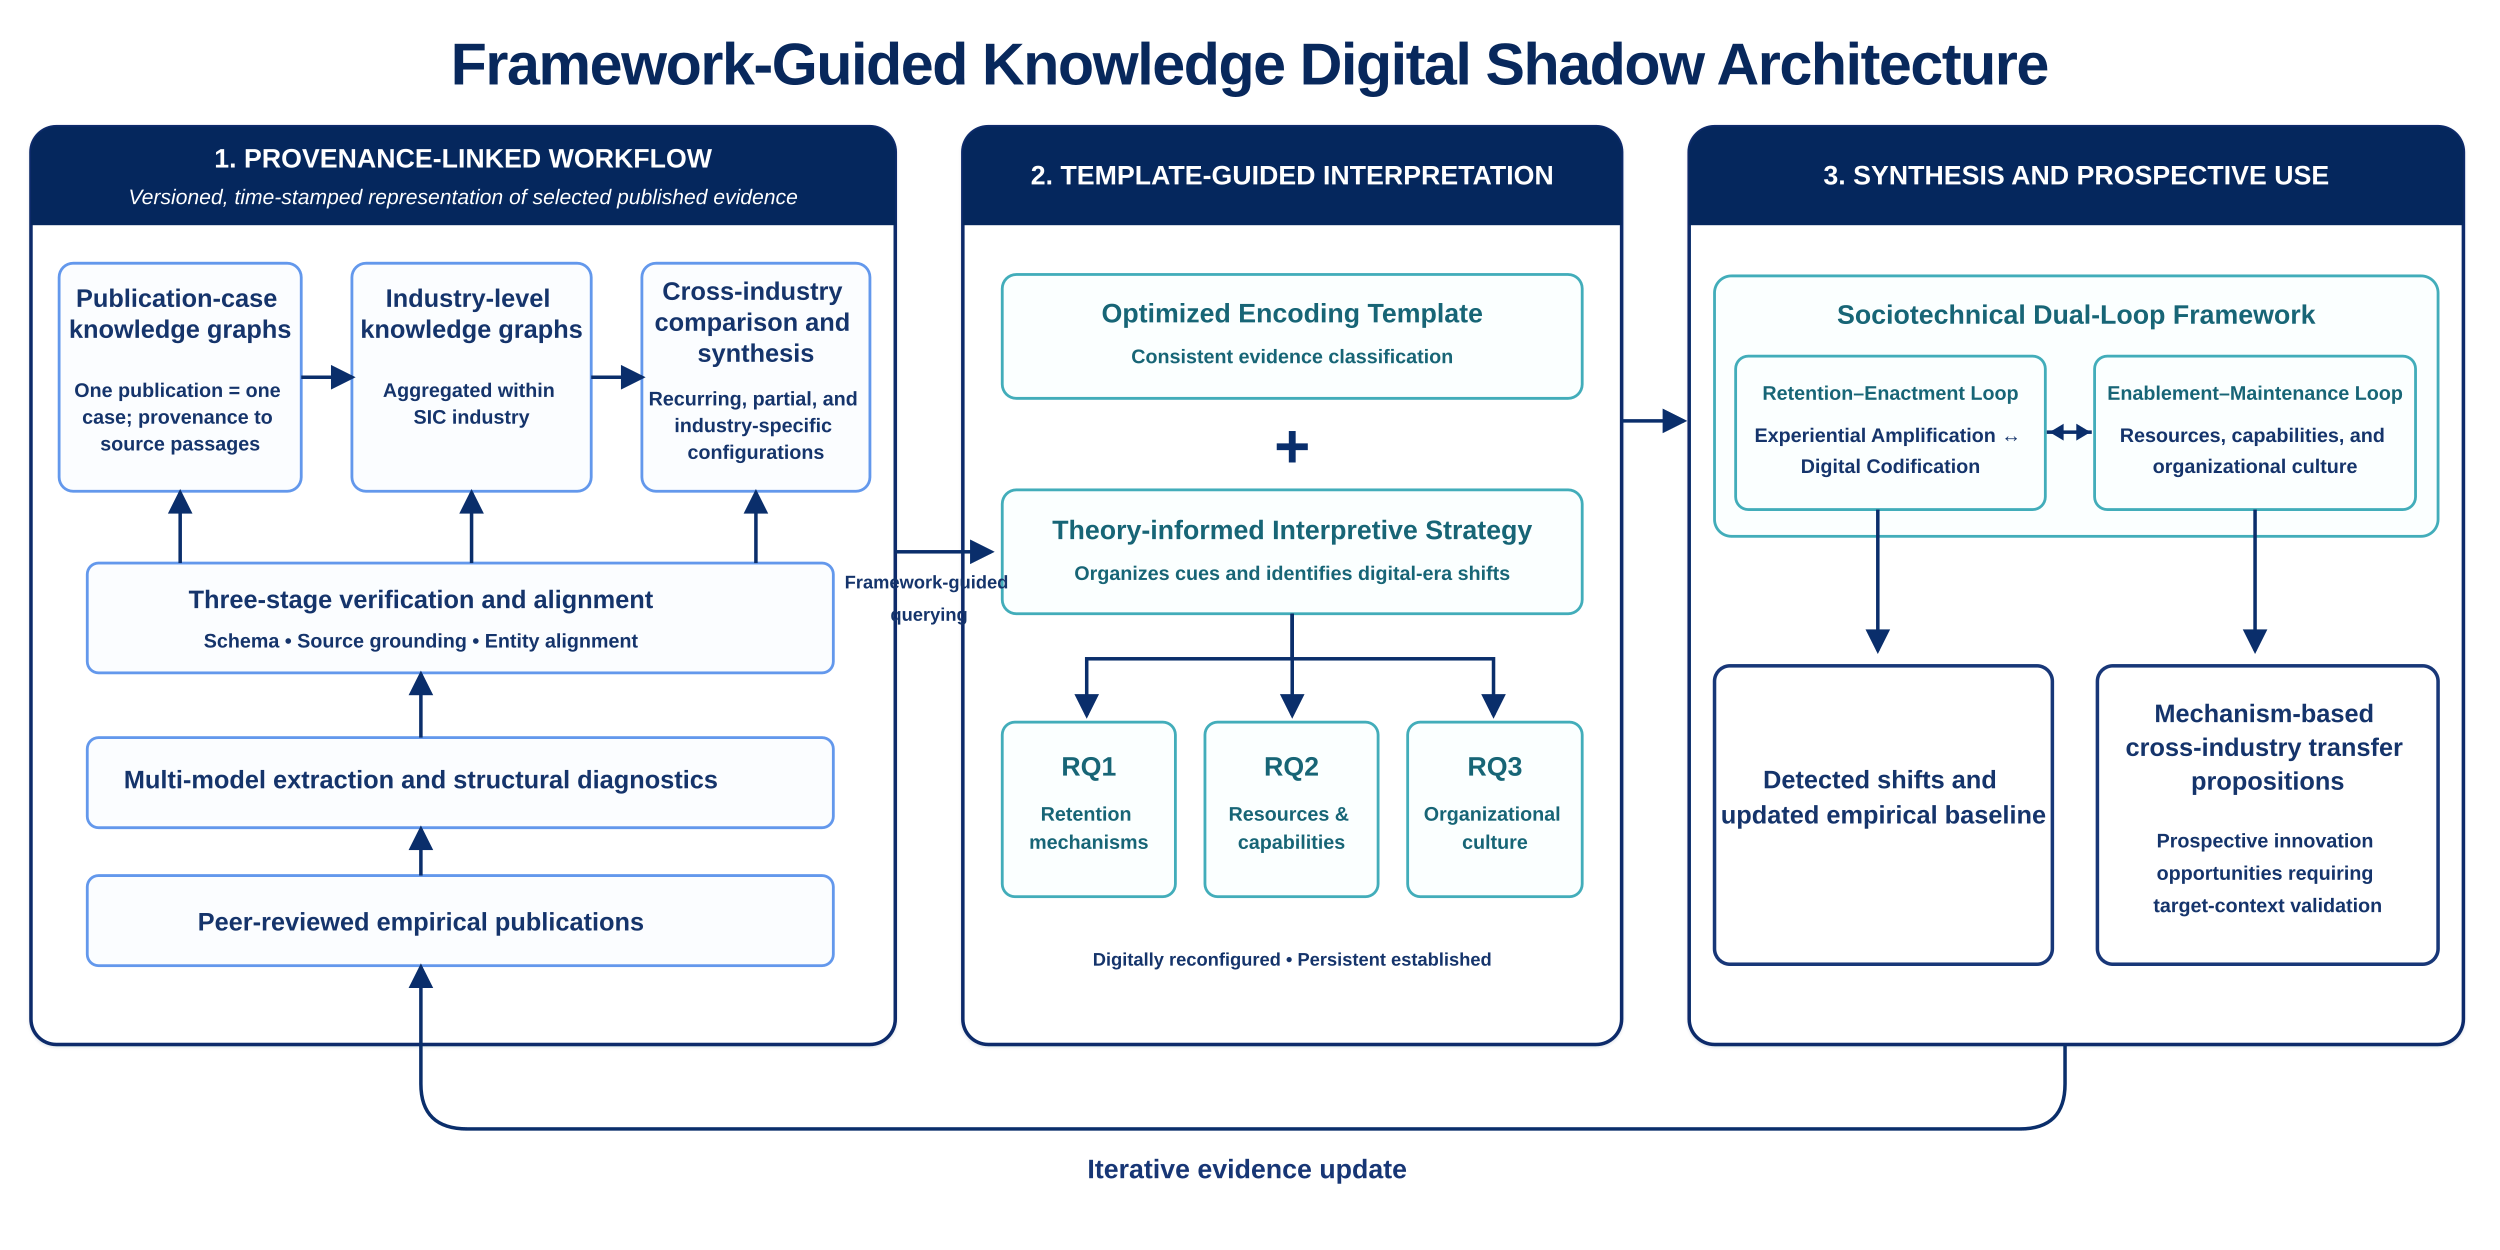
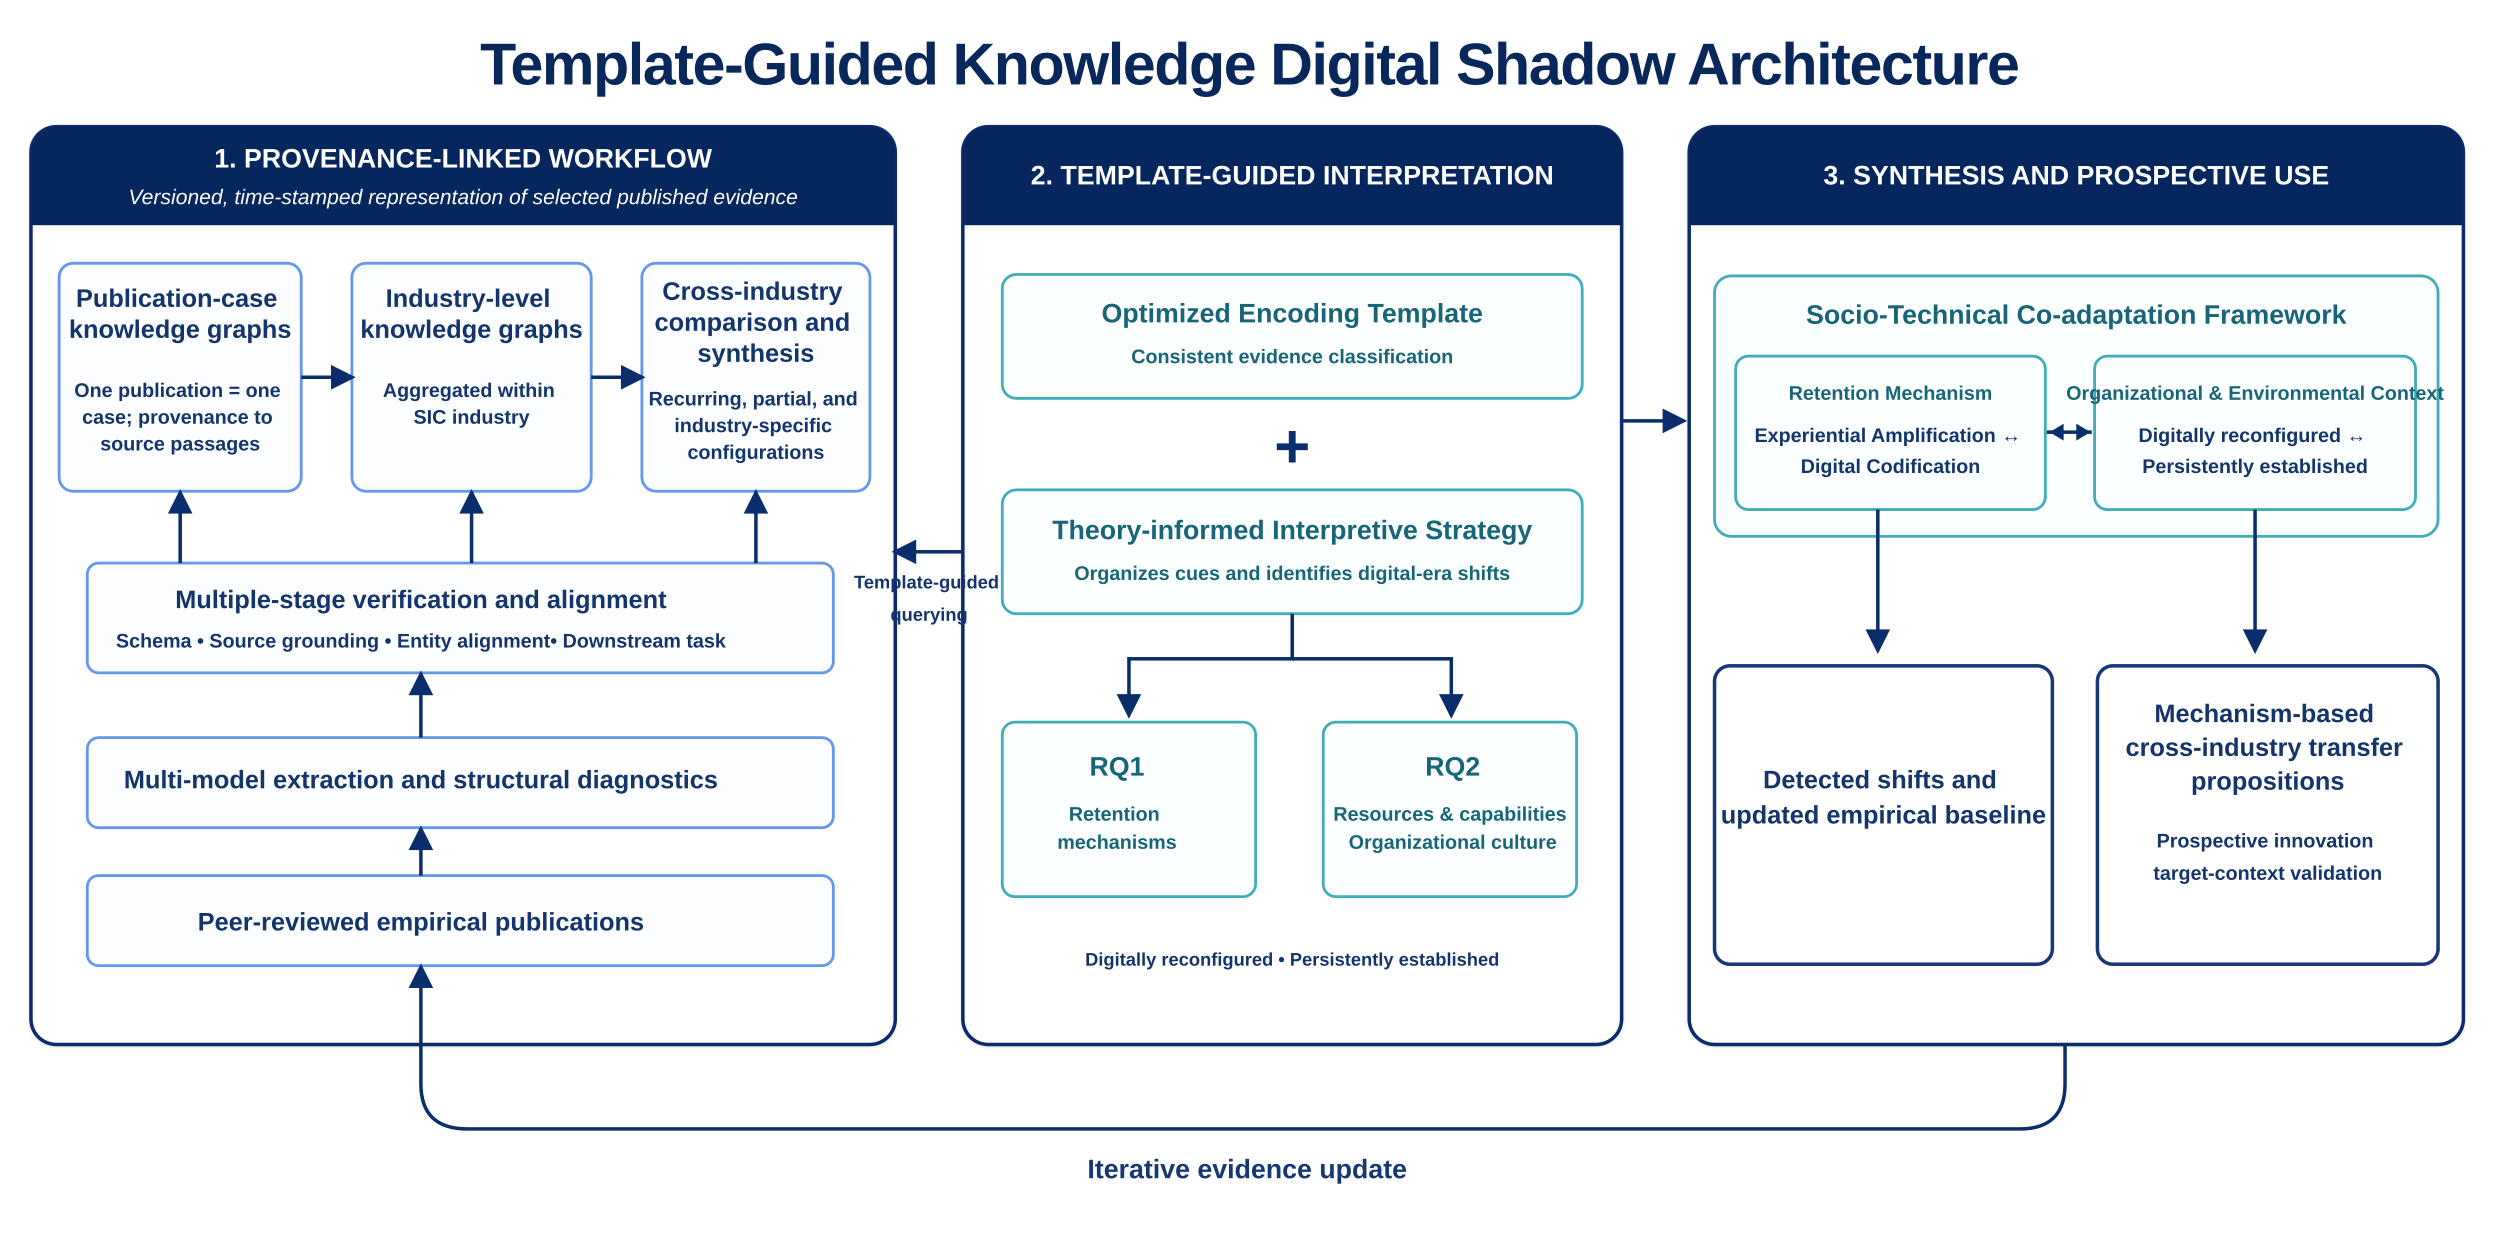
<svg xmlns="http://www.w3.org/2000/svg" width="1776" height="888" viewBox="0 0 1776 888" role="img" aria-labelledby="title desc">
  <defs>
    <style>
      .title { font: 700 42px "Arial Narrow", "Aptos Narrow", Arial, sans-serif; fill: #08285c; letter-spacing: -1px; }
      .panel-heading { font: 700 19px "Arial Narrow", "Aptos Narrow", Arial, sans-serif; fill: #ffffff; }
      .panel-subheading { font: italic 15px "Arial Narrow", "Aptos Narrow", Arial, sans-serif; fill: #ffffff; }
      .box-title { font: 700 18px "Arial Narrow", "Aptos Narrow", Arial, sans-serif; fill: #15346b; }
      .box-copy { font: 700 14px "Arial Narrow", "Aptos Narrow", Arial, sans-serif; fill: #15346b; }
      .teal-title { font: 700 19px "Arial Narrow", "Aptos Narrow", Arial, sans-serif; fill: #176576; }
      .teal-copy { font: 700 14px "Arial Narrow", "Aptos Narrow", Arial, sans-serif; fill: #176576; }
      .small { font: 700 13px "Arial Narrow", "Aptos Narrow", Arial, sans-serif; fill: #15346b; }
      .loop-label { font: 700 19px "Arial Narrow", "Aptos Narrow", Arial, sans-serif; fill: #173675; }
      .panel { fill: #ffffff; stroke: #092b6b; stroke-width: 2.5; }
      .header { fill: #05275d; }
      .blue-box { fill: #fbfdff; stroke: #6398ec; stroke-width: 2; }
      .navy-box { fill: #ffffff; stroke: #183778; stroke-width: 2.5; }
      .teal-box { fill: #fbffff; stroke: #42adba; stroke-width: 2; }
      .arrow { fill: none; stroke: #0a2e6b; stroke-width: 2.5; marker-end: url(#arrowhead); }
      .line { fill: none; stroke: #0a2e6b; stroke-width: 2.5; }
    </style>
    <marker id="arrowhead" viewBox="0 0 10 10" refX="8.5" refY="5" markerWidth="7" markerHeight="7" orient="auto-start-reverse">
      <path d="M 0 0 L 10 5 L 0 10 z" fill="#0a2e6b" />
    </marker>
    <filter id="softShadow" x="-5%" y="-5%" width="110%" height="115%">
      <feDropShadow dx="0" dy="1" stdDeviation="1.2" flood-color="#0b2b61" flood-opacity="0.12" />
    </filter>
    <clipPath id="panel1Clip">
      <rect x="22" y="90" width="614" height="652" rx="18" />
    </clipPath>
    <clipPath id="panel2Clip">
      <rect x="684" y="90" width="468" height="652" rx="18" />
    </clipPath>
    <clipPath id="panel3Clip">
      <rect x="1200" y="90" width="550" height="652" rx="18" />
    </clipPath>
  </defs>
  <rect width="1776" height="888" fill="#ffffff" />
-   <text x="888" y="60" text-anchor="middle" class="title">Framework-Guided Knowledge Digital Shadow Architecture</text>
+   <text x="888" y="60" text-anchor="middle" class="title">Template-Guided Knowledge Digital Shadow Architecture</text>
  <rect x="22" y="90" width="614" height="652" rx="18" class="panel" filter="url(#softShadow)" />
  <rect x="22" y="90" width="614" height="70" class="header" clip-path="url(#panel1Clip)" />
  <text x="329" y="119" text-anchor="middle" class="panel-heading">1. PROVENANCE-LINKED WORKFLOW</text>
  <text x="329" y="145" text-anchor="middle" class="panel-subheading">Versioned, time-stamped representation of selected published evidence</text>
  <rect x="42" y="187" width="172" height="162" rx="10" class="blue-box" />
  <text x="128" y="218" text-anchor="middle" class="box-title">
    <tspan x="128">Publication-case</tspan>
    <tspan x="128" dy="22">knowledge graphs</tspan>
  </text>
  <text x="128" y="282" text-anchor="middle" class="box-copy">
    <tspan x="128">One publication = one</tspan>
    <tspan x="128" dy="19">case; provenance to</tspan>
    <tspan x="128" dy="19">source passages</tspan>
  </text>
  <rect x="250" y="187" width="170" height="162" rx="10" class="blue-box" />
  <text x="335" y="218" text-anchor="middle" class="box-title">
    <tspan x="335">Industry-level</tspan>
    <tspan x="335" dy="22">knowledge graphs</tspan>
  </text>
  <text x="335" y="282" text-anchor="middle" class="box-copy">
    <tspan x="335">Aggregated within</tspan>
    <tspan x="335" dy="19">SIC industry</tspan>
  </text>
  <rect x="456" y="187" width="162" height="162" rx="10" class="blue-box" />
  <text x="537" y="213" text-anchor="middle" class="box-title">
    <tspan x="537">Cross-industry</tspan>
    <tspan x="537" dy="22">comparison and</tspan>
    <tspan x="537" dy="22">synthesis</tspan>
  </text>
  <text x="537" y="288" text-anchor="middle" class="box-copy">
    <tspan x="537">Recurring, partial, and</tspan>
    <tspan x="537" dy="19">industry-specific</tspan>
    <tspan x="537" dy="19">configurations</tspan>
  </text>
  <path d="M214 268 H250" class="arrow" />
  <path d="M420 268 H456" class="arrow" />
  <rect x="62" y="400" width="530" height="78" rx="8" class="blue-box" />
-   <text x="299" y="432" text-anchor="middle" class="box-title">Three-stage verification and alignment</text>
-   <text x="299" y="460" text-anchor="middle" class="box-copy">Schema • Source grounding • Entity alignment</text>
+   <text x="299" y="432" text-anchor="middle" class="box-title">Multiple-stage verification and alignment</text>
+   <text x="299" y="460" text-anchor="middle" class="box-copy">Schema • Source grounding • Entity alignment•
+     Downstream task</text>
  <path d="M128 400 V350" class="arrow" />
  <path d="M335 400 V350" class="arrow" />
  <path d="M537 400 V350" class="arrow" />
  <rect x="62" y="524" width="530" height="64" rx="8" class="blue-box" />
  <text x="299" y="560" text-anchor="middle" class="box-title">Multi-model extraction and structural diagnostics</text>
  <path d="M299 524 V479" class="arrow" />
  <rect x="62" y="622" width="530" height="64" rx="8" class="blue-box" />
  <text x="299" y="661" text-anchor="middle" class="box-title">Peer-reviewed empirical publications</text>
  <path d="M299 622 V589" class="arrow" />
  <rect x="684" y="90" width="468" height="652" rx="18" class="panel" filter="url(#softShadow)" />
  <rect x="684" y="90" width="468" height="70" class="header" clip-path="url(#panel2Clip)" />
  <text x="918" y="131" text-anchor="middle" class="panel-heading">2. TEMPLATE-GUIDED INTERPRETATION</text>
  <rect x="712" y="195" width="412" height="88" rx="10" class="teal-box" />
  <text x="918" y="229" text-anchor="middle" class="teal-title">Optimized Encoding Template</text>
  <text x="918" y="258" text-anchor="middle" class="teal-copy">Consistent evidence classification</text>
  <text x="918" y="332" text-anchor="middle" font-family="Arial, sans-serif" font-size="44" font-weight="700" fill="#092e6c">+</text>
  <rect x="712" y="348" width="412" height="88" rx="10" class="teal-box" />
  <text x="918" y="383" text-anchor="middle" class="teal-title">Theory-informed Interpretive Strategy</text>
  <text x="918" y="412" text-anchor="middle" class="teal-copy">Organizes cues and identifies digital-era shifts</text>
-   <path d="M918 436 V468 H772 V508" class="arrow" />
-   <path d="M918 436 V508" class="arrow" />
-   <path d="M918 468 H1061 V508" class="arrow" />
-   <rect x="712" y="513" width="123" height="124" rx="9" class="teal-box" />
-   <text x="773.5" y="551" text-anchor="middle" class="teal-title">RQ1</text>
-   <text x="773.5" y="583" text-anchor="middle" class="teal-copy">
-     <tspan x="773.5">Retention</tspan>
-     <tspan x="773.5" dy="20">mechanisms</tspan>
+   <path d="M918 436 V468 H802 V508" class="arrow" />
+   <path d="M918 468 H1031 V508" class="arrow" />
+   <rect x="712" y="513" width="180" height="124" rx="9" class="teal-box" />
+   <text x="793.5" y="551" text-anchor="middle" class="teal-title">RQ1</text>
+   <text x="793.5" y="583" text-anchor="middle" class="teal-copy">
+     <tspan x="793.5">Retention</tspan>
+     <tspan x="793.5" dy="20">mechanisms</tspan>
  </text>
-   <rect x="856" y="513" width="123" height="124" rx="9" class="teal-box" />
-   <text x="917.5" y="551" text-anchor="middle" class="teal-title">RQ2</text>
-   <text x="917.5" y="583" text-anchor="middle" class="teal-copy">
-     <tspan x="917.5">Resources &amp;</tspan>
-     <tspan x="917.5" dy="20">capabilities</tspan>
+   <rect x="940" y="513" width="180" height="124" rx="9" class="teal-box" />
+   <text x="1032" y="551" text-anchor="middle" class="teal-title">RQ2</text>
+   <text x="1032" y="583" text-anchor="middle" class="teal-copy">
+     <tspan x="1032">Resources &amp; capabilities</tspan>
+     <tspan x="1032" dy="20">Organizational culture</tspan>
  </text>
-   <rect x="1000" y="513" width="124" height="124" rx="9" class="teal-box" />
-   <text x="1062" y="551" text-anchor="middle" class="teal-title">RQ3</text>
-   <text x="1062" y="583" text-anchor="middle" class="teal-copy">
-     <tspan x="1062">Organizational</tspan>
-     <tspan x="1062" dy="20">culture</tspan>
-   </text>
-   <text x="918" y="686" text-anchor="middle" class="small">Digitally reconfigured • Persistent established</text>
+   <text x="918" y="686" text-anchor="middle" class="small">Digitally reconfigured • Persistently established</text>
  <path d="M1152 299 H1196" class="arrow" />
  <rect x="1200" y="90" width="550" height="652" rx="18" class="panel" filter="url(#softShadow)" />
  <rect x="1200" y="90" width="550" height="70" class="header" clip-path="url(#panel3Clip)" />
  <text x="1475" y="131" text-anchor="middle" class="panel-heading">3. SYNTHESIS AND PROSPECTIVE USE</text>
  <rect x="1218" y="196" width="514" height="185" rx="12" class="teal-box" />
-   <text x="1475" y="230" text-anchor="middle" class="teal-title">Sociotechnical Dual-Loop Framework</text>
+   <text x="1475" y="230" text-anchor="middle" class="teal-title">Socio-Technical Co-adaptation Framework</text>
  <rect x="1233" y="253" width="220" height="109" rx="9" class="teal-box" />
-   <text x="1343" y="284" text-anchor="middle" class="teal-copy">Retention–Enactment Loop</text>
+   <text x="1343" y="284" text-anchor="middle" class="teal-copy">Retention Mechanism</text>
  <text x="1343" y="314" text-anchor="middle" class="box-copy">
    <tspan x="1343">Experiential Amplification ↔</tspan>
    <tspan x="1343" dy="22">Digital Codification</tspan>
  </text>
  <rect x="1488" y="253" width="228" height="109" rx="9" class="teal-box" />
-   <text x="1602" y="284" text-anchor="middle" class="teal-copy">Enablement–Maintenance Loop</text>
+   <text x="1602" y="284" text-anchor="middle" class="teal-copy">Organizational &amp; Environmental
+     Context</text>
  <text x="1602" y="314" text-anchor="middle" class="box-copy">
-     <tspan x="1602">Resources, capabilities, and</tspan>
-     <tspan x="1602" dy="22">organizational culture</tspan>
+     <tspan x="1602">Digitally reconfigured ↔ </tspan>
+     <tspan x="1602" dy="22">Persistently established</tspan>
  </text>
  <path d="M1454 307 H1486" class="line" />
  <path d="M1456 307 l10 -6 v12 z" fill="#0a2e6b" />
  <path d="M1485 307 l-10 -6 v12 z" fill="#0a2e6b" />
  <path d="M1334 362 V462" class="arrow" />
  <path d="M1602 362 V462" class="arrow" />
  <rect x="1218" y="473" width="240" height="212" rx="11" class="navy-box" />
  <text x="1338" y="560" text-anchor="middle" class="box-title">
    <tspan x="1338">Detected shifts and</tspan>
    <tspan x="1338" dy="25">updated empirical baseline</tspan>
  </text>
  <rect x="1490" y="473" width="242" height="212" rx="11" class="navy-box" />
  <text x="1611" y="513" text-anchor="middle" class="box-title">
    <tspan x="1611">Mechanism-based</tspan>
    <tspan x="1611" dy="24">cross-industry transfer</tspan>
    <tspan x="1611" dy="24">propositions</tspan>
  </text>
  <text x="1611" y="602" text-anchor="middle" class="box-copy">
    <tspan x="1611">Prospective innovation</tspan>
-     <tspan x="1611" dy="23">opportunities requiring</tspan>
    <tspan x="1611" dy="23">target-context validation</tspan>
  </text>
-   <path d="M636 392 H704" class="arrow" />
+   <path d="M683 392 H636" class="arrow" />
  <text x="660" y="418" text-anchor="middle" class="small">
-     <tspan x="660">Framework-guided</tspan>
+     <tspan x="660">Template-guided</tspan>
    <tspan x="660" dy="23">querying</tspan>
  </text>
  <path d="M1467 742 V770 Q1467 802 1435 802 H332 Q299 802 299 770 V687" class="arrow" />
  <rect x="726" y="807" width="320" height="38" fill="#ffffff" />
  <text x="886" y="837" text-anchor="middle" class="loop-label">Iterative evidence update</text>
</svg>
